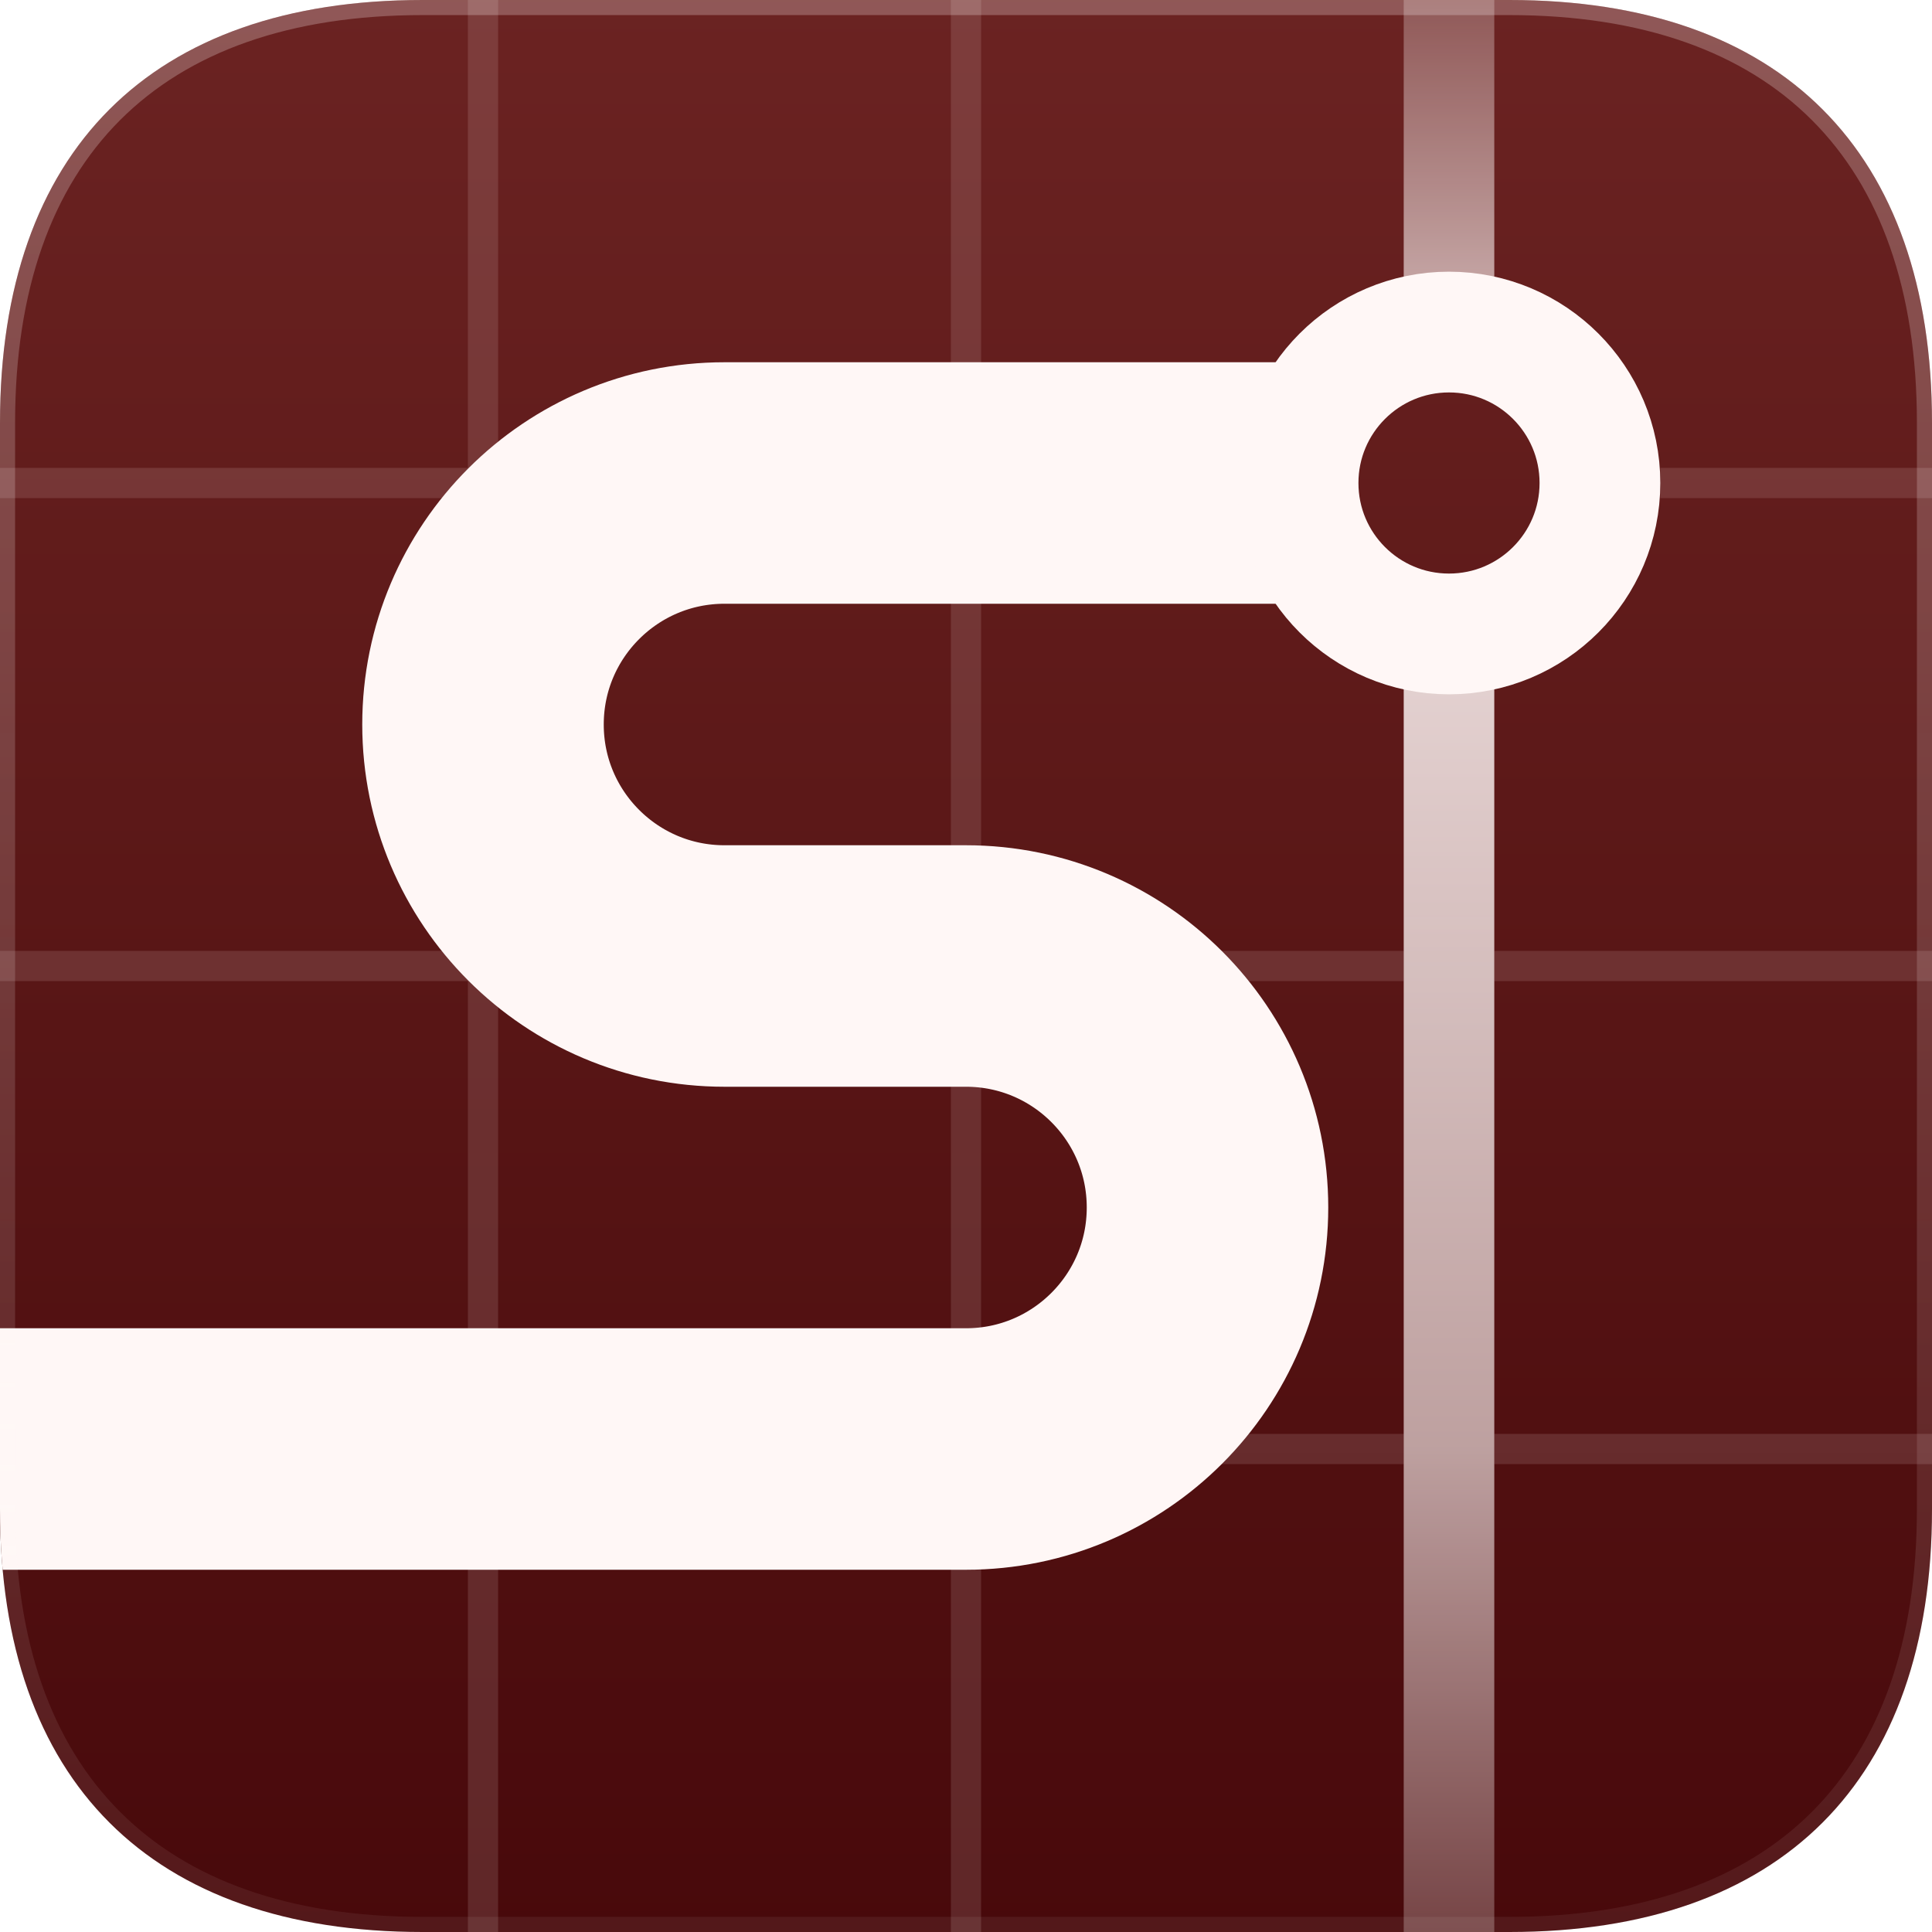
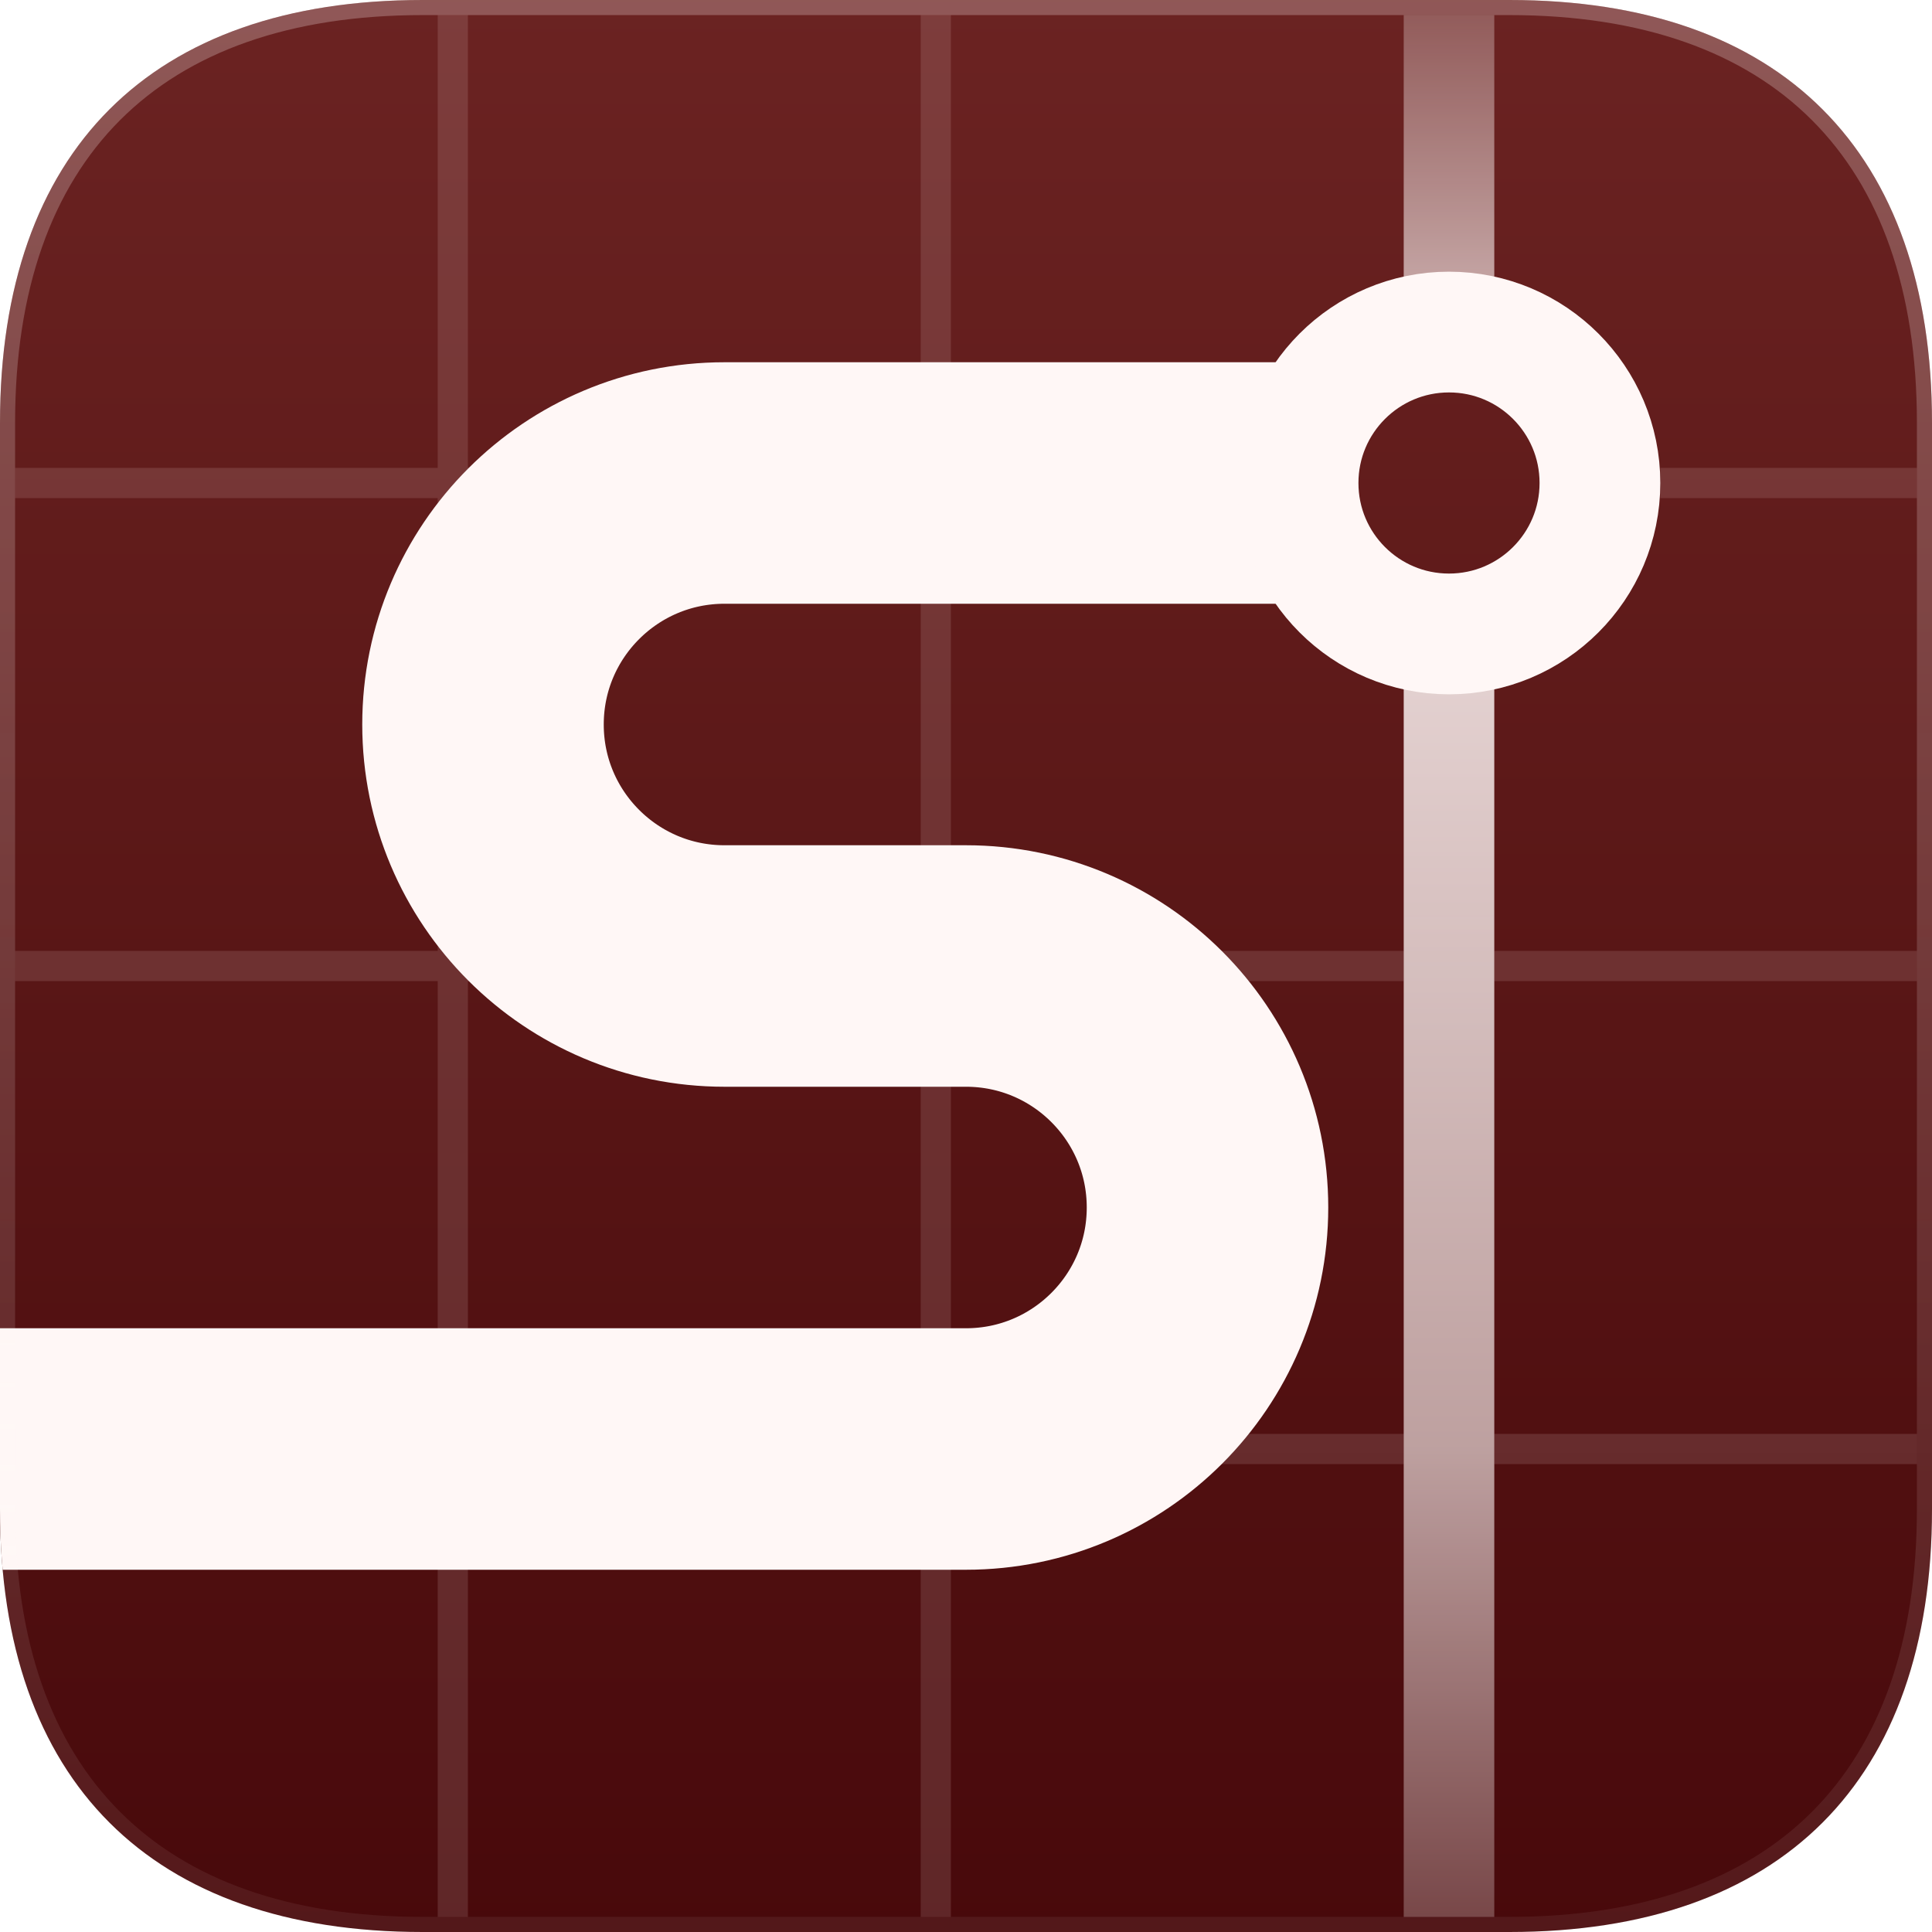
<svg xmlns="http://www.w3.org/2000/svg" width="128" height="128" viewBox="0 0 128 128">
  <defs>
    <clipPath id="clip">
      <path d="M 28,0 H 100 C 118,0 128,10 128,28 V 100 C 128,118 118,128 100,128 H 28 C 10,128 0,118 0,100 V 28 C 0,10 10,0 28,0 Z" />
    </clipPath>
    <linearGradient id="bg" x1="0" y1="0" x2="0" y2="1">
      <stop offset="0%" stop-color="#6b2322" />
      <stop offset="50%" stop-color="#591616" />
      <stop offset="100%" stop-color="#48090b" />
    </linearGradient>
    <linearGradient id="rim" x1="0" y1="0" x2="0" y2="1">
      <stop offset="0%" stop-color="#fff7f6" stop-opacity="0.25" />
      <stop offset="100%" stop-color="#fff7f6" stop-opacity="0.062" />
    </linearGradient>
    <linearGradient id="playhead" gradientUnits="userSpaceOnUse" x1="0" y1="0" x2="0" y2="128">
      <stop offset="0%" stop-color="#fff7f6" stop-opacity="0.25" />
      <stop offset="25%" stop-color="#fff7f6" stop-opacity="0.875" />
      <stop offset="75%" stop-color="#fff7f6" stop-opacity="0.625" />
      <stop offset="100%" stop-color="#fff7f6" stop-opacity="0.25" />
    </linearGradient>
  </defs>
  <g clip-path="url(#clip)">
    <rect width="128" height="128" fill="url(#bg)" />
-     <path d="M 32,0 V 128 M 64,0 V 128 M 0,32 H 31 M 33,32 H 63 M 65,32 H 82 M 110,32 H 128 M 0,64 H 31 M 33,64 H 63 M 65,64 H 93 M 99,64 H 128 M 0,96 H 31 M 33,96 H 63 M 65,96 H 93 M 99,96 H 128" fill="none" stroke="#fff7f6" stroke-opacity="0.125" stroke-width="2" />
+     <path d="M 30,1 V 127 M 62,1 V 127 M 1,32 H 29 M 31,32 H 61 M 63,32 H 82 M 110,32 H 127 M 1,64 H 29 M 31,64 H 61 M 63,64 H 93 M 99,64 H 127 M 1,96 H 29 M 31,96 H 61 M 63,96 H 93 M 99,96 H 127" fill="none" stroke="#fff7f6" stroke-opacity="0.125" stroke-width="2" />
    <g stroke="url(#playhead)" stroke-width="6">
-       <line x1="96" y1="0" x2="96" y2="22" />
-       <line x1="96" y1="42" x2="96" y2="128" />
+       <line x1="96" y1="1" x2="96" y2="22" />
+       <line x1="96" y1="42" x2="96" y2="127" />
    </g>
    <path d="M 0,96 H 64 A 16,16 0 0,0 64,64 H 48 A 16,16 0 0,1 48,32 H 86" fill="none" stroke="#fff7f6" stroke-width="16" />
    <circle cx="96" cy="32" r="10" fill="none" stroke="#fff7f6" stroke-width="8" />
    <path d="M 28,0 H 100 C 118,0 128,10 128,28 V 100 C 128,118 118,128 100,128 H 28 C 10,128 0,118 0,100 V 28 C 0,10 10,0 28,0 Z" fill="none" stroke="url(#rim)" stroke-width="2" />
  </g>
</svg>
